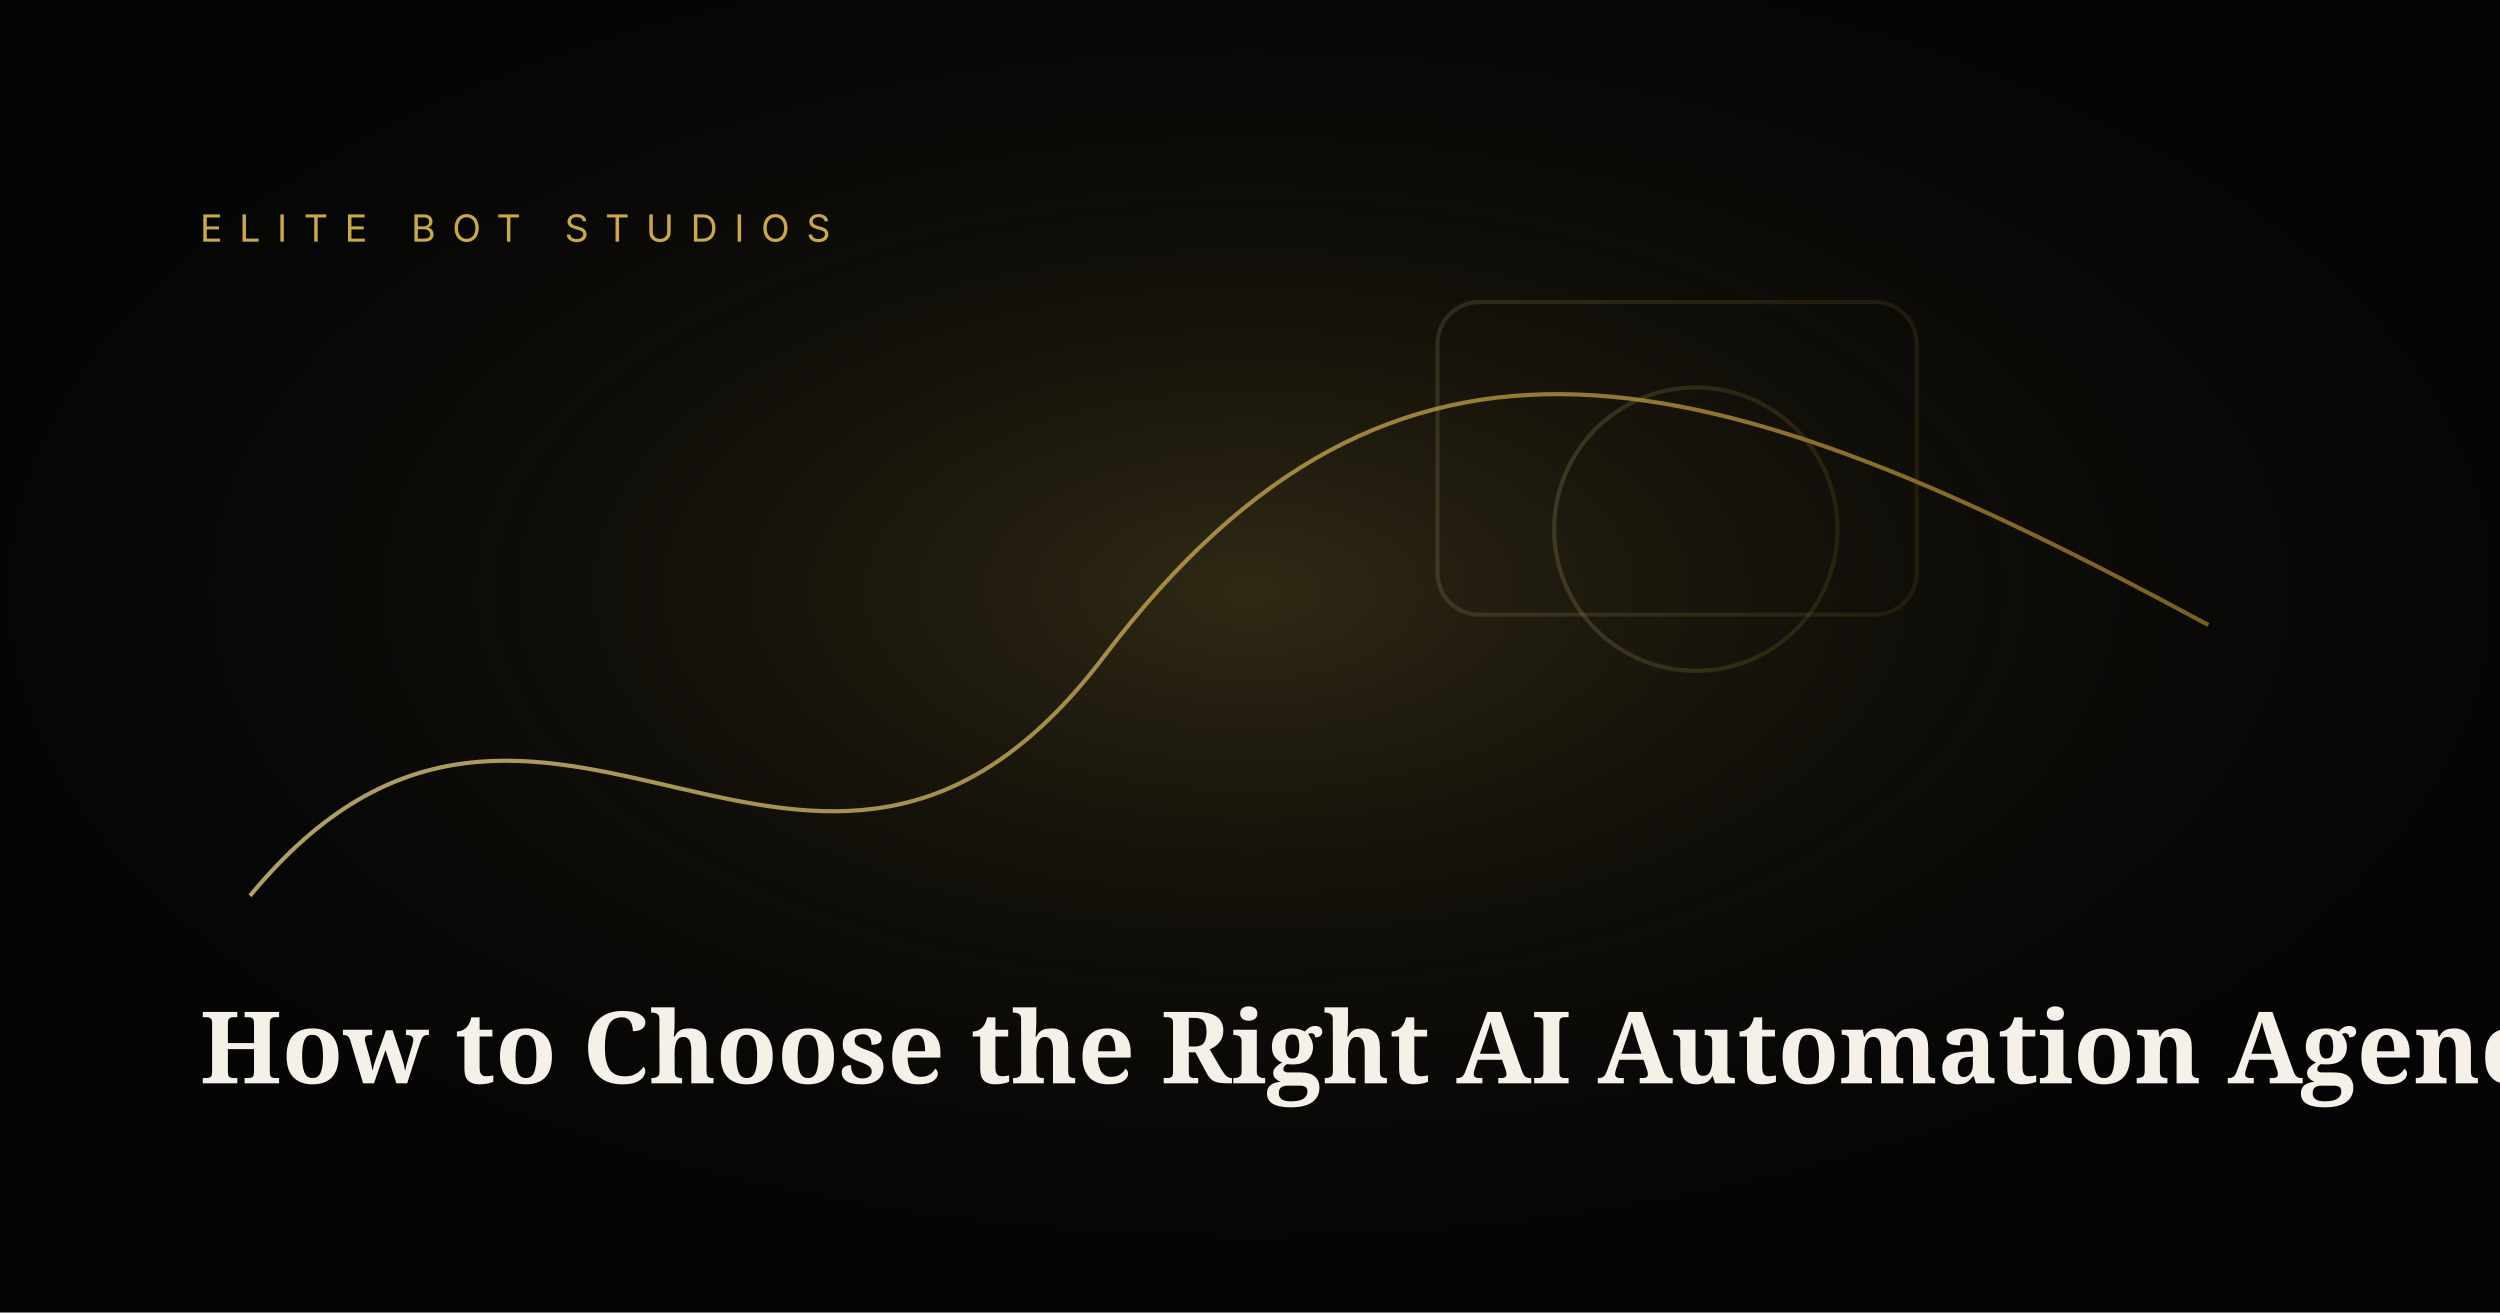
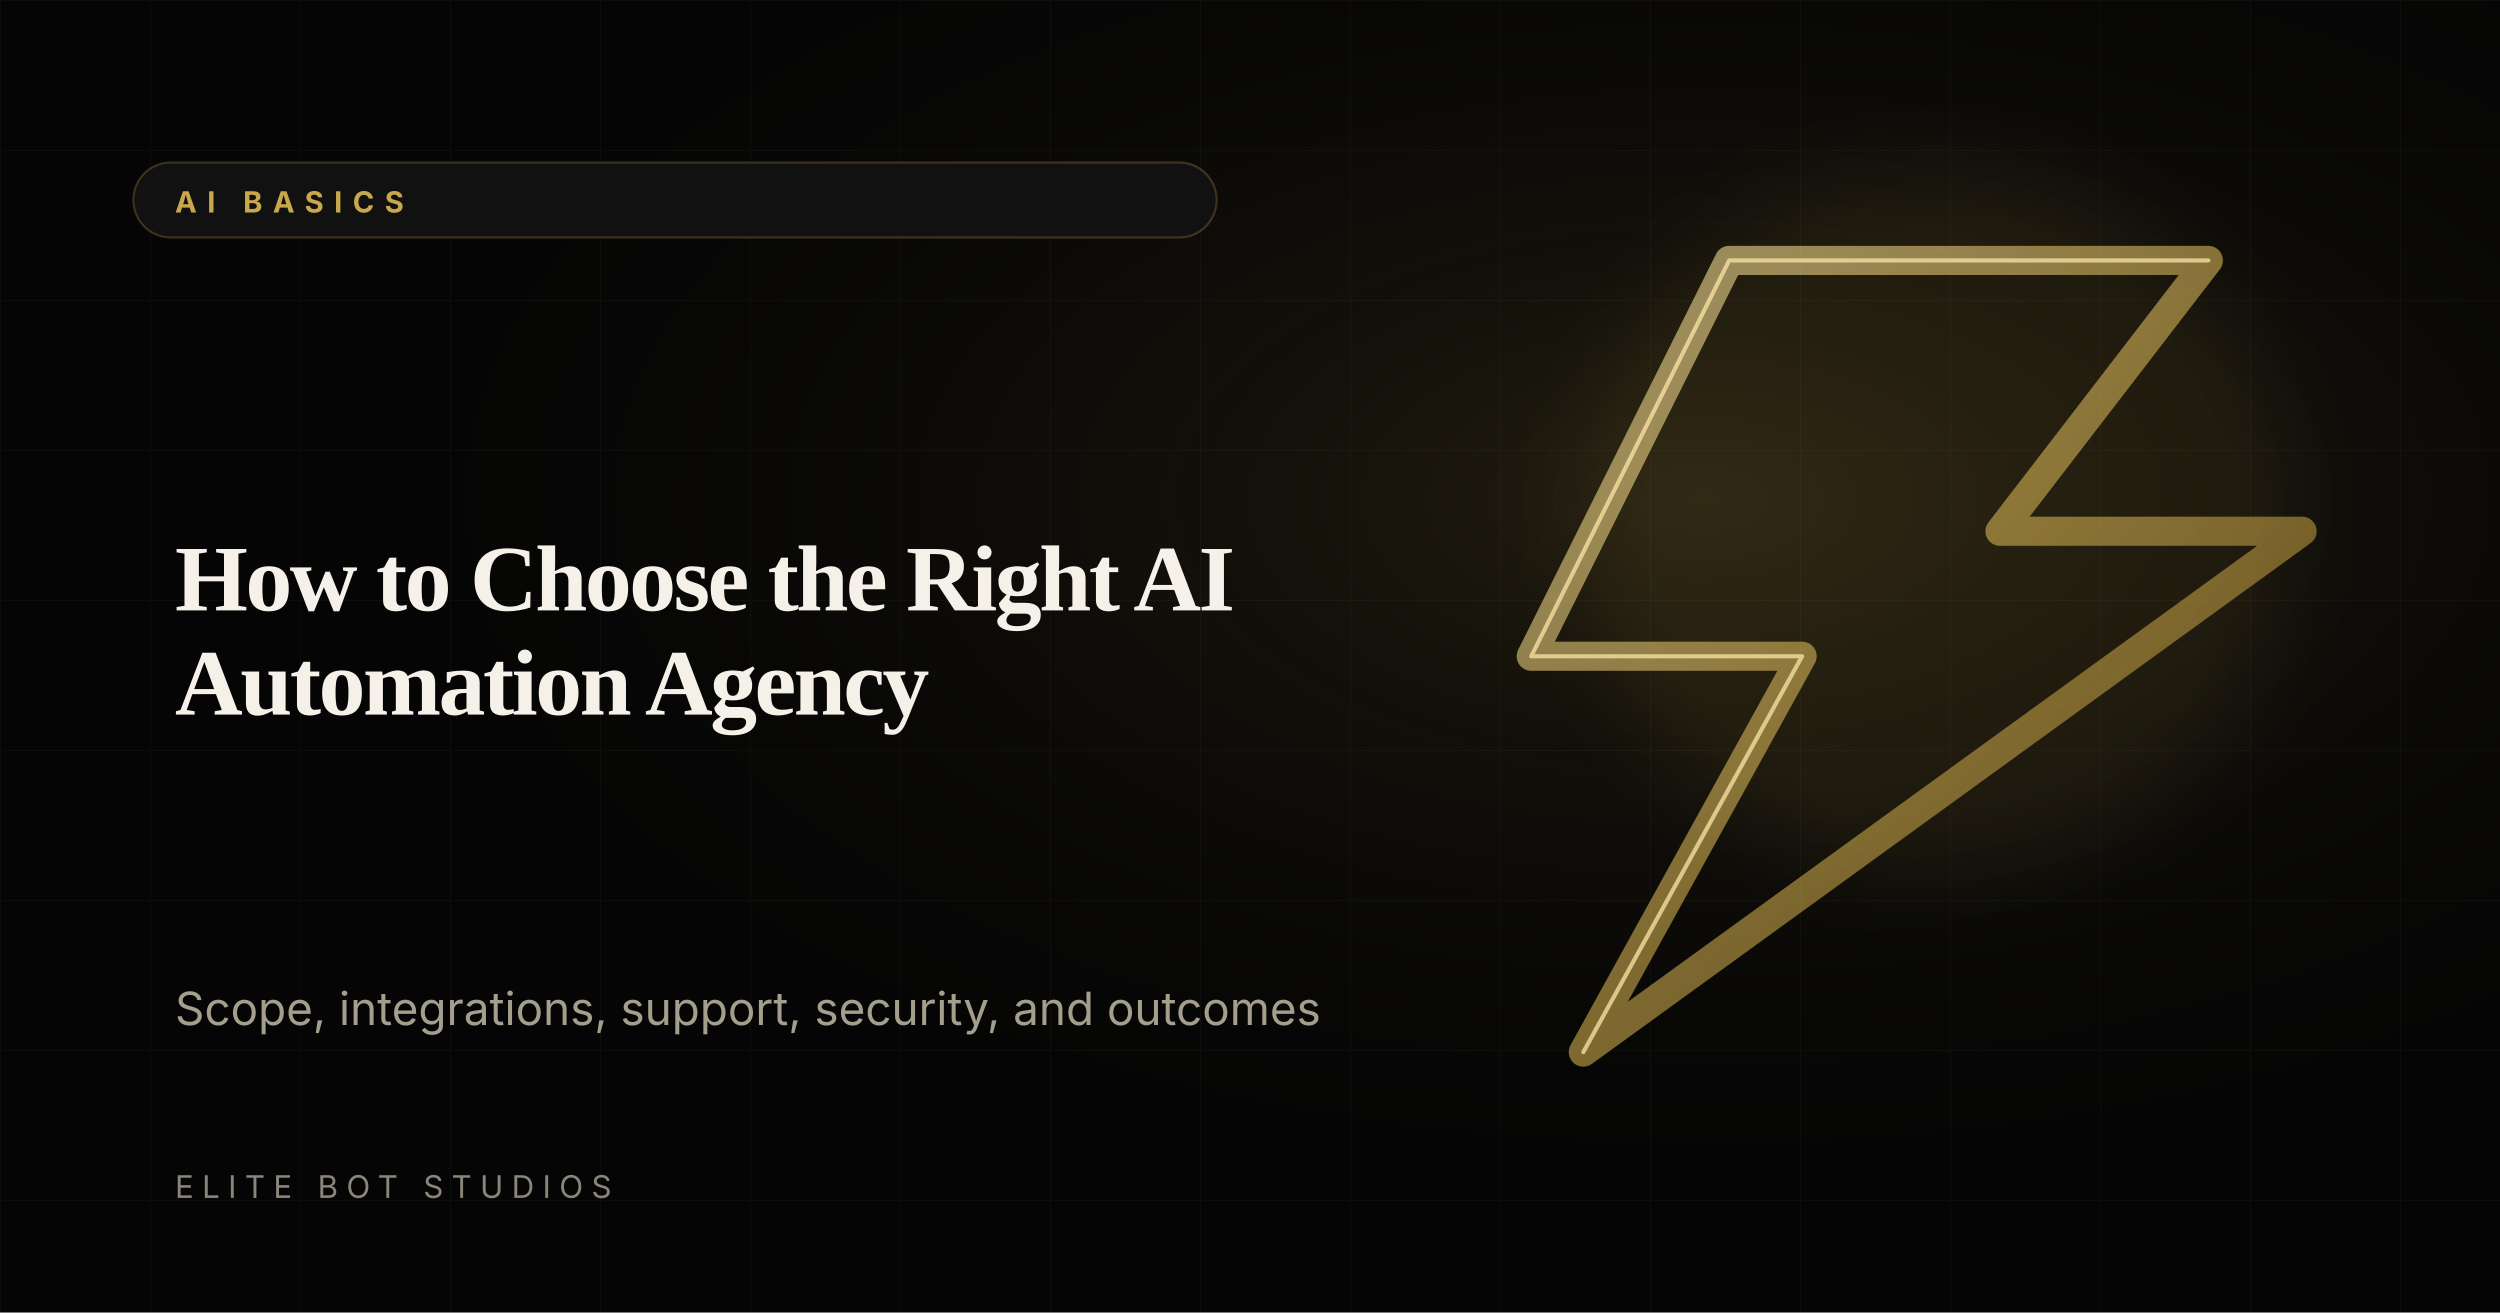
- <svg xmlns="http://www.w3.org/2000/svg" width="1200" height="630" viewBox="0 0 1200 630" role="img" aria-labelledby="t d">
+ <svg xmlns="http://www.w3.org/2000/svg" width="1200" height="630" viewBox="0 0 1200 630" role="img" aria-labelledby="title desc">
  <defs>
-     <linearGradient id="g" x1="0" x2="1">
-       <stop offset="0" stop-color="#e8d48b" />
-       <stop offset="0.55" stop-color="#c9a84c" />
-       <stop offset="1" stop-color="#a07c2a" />
+     <linearGradient id="gold" x1="0" y1="0" x2="1" y2="1">
+       <stop offset="0" stop-color="#f4dfa0" />
+       <stop offset="0.5" stop-color="#c9a84c" />
+       <stop offset="1" stop-color="#8f6b24" />
    </linearGradient>
-     <radialGradient id="r" cx="50%" cy="45%" r="55%">
-       <stop offset="0" stop-color="#c9a84c" stop-opacity="0.22" />
+     <radialGradient id="spot" cx="68%" cy="38%" r="56%">
+       <stop offset="0" stop-color="#c9a84c" stop-opacity="0.16" />
      <stop offset="1" stop-color="#050505" stop-opacity="0" />
    </radialGradient>
+     <filter id="soft">
+       <feGaussianBlur stdDeviation="18" />
+     </filter>
+     <pattern id="grid" width="72" height="72" patternUnits="userSpaceOnUse">
+       <path d="M72 0H0V72" fill="none" stroke="#ffffff" stroke-opacity="0.035" stroke-width="1" />
+     </pattern>
  </defs>
  <rect width="1200" height="630" fill="#050505" />
-   <rect width="1200" height="630" fill="url(#r)" />
-   <g fill="none" stroke="url(#g)" stroke-width="2" opacity="0.75">
-     <path d="M120 430 C260 260 390 500 530 315 S820 170 1060 300" />
-     <path d="M120 470 H1080" opacity="0.35" />
-     <circle cx="814" cy="254" r="68" opacity="0.22" />
-     <rect x="690" y="145" width="230" height="150" rx="20" opacity="0.18" />
-   </g>
-   <text x="96" y="116" fill="#c9a84c" font-family="Inter, Arial" font-size="18" letter-spacing="8">ELITE BOT STUDIOS</text>
-   <text x="96" y="520" fill="#f5f0e8" font-family="Georgia, serif" font-size="48" font-weight="700">How to Choose the Right AI Automation Agency</text>
+   <rect width="1200" height="630" fill="url(#grid)" />
+   <rect width="1200" height="630" fill="url(#spot)" />
+   <circle cx="930" cy="250" r="170" fill="#c9a84c" opacity="0.08" filter="url(#soft)" />
+   <path d="M830 125h230L960 255h145L760 505l105-190H735z" fill="none" stroke="url(#gold)" stroke-width="14" stroke-linejoin="round" opacity="0.62" />
+   <path d="M760 505 865 315H735l95-190h230" fill="none" stroke="#f4dfa0" stroke-width="2" stroke-linecap="round" stroke-linejoin="round" opacity="0.8" />
+   <rect x="64" y="78" width="520" height="36" rx="18" fill="#111111" stroke="#c9a84c" stroke-opacity="0.26" />
+   <text x="84" y="102" fill="#c9a84c" font-family="Inter, Arial, sans-serif" font-size="14" font-weight="700" letter-spacing="5">AI BASICS</text>
+   <text fill="#f5f0e8" font-family="Georgia, 'Times New Roman', serif" font-size="45" font-weight="700" letter-spacing="-1.2">
+     <tspan x="84" y="293">How to Choose the Right AI</tspan>
+     <tspan x="84" y="343">Automation Agency</tspan>
+   </text>
+   <text x="84" y="492" fill="#a49e8d" font-family="Inter, Arial, sans-serif" font-size="22">Scope, integrations, support, security, and outcomes</text>
+   <path d="M84 535h250" stroke="url(#gold)" stroke-width="2" opacity="0.8" />
+   <text x="84" y="575" fill="#8a8578" font-family="Inter, Arial, sans-serif" font-size="15" letter-spacing="4">ELITE BOT STUDIOS</text>
</svg>
